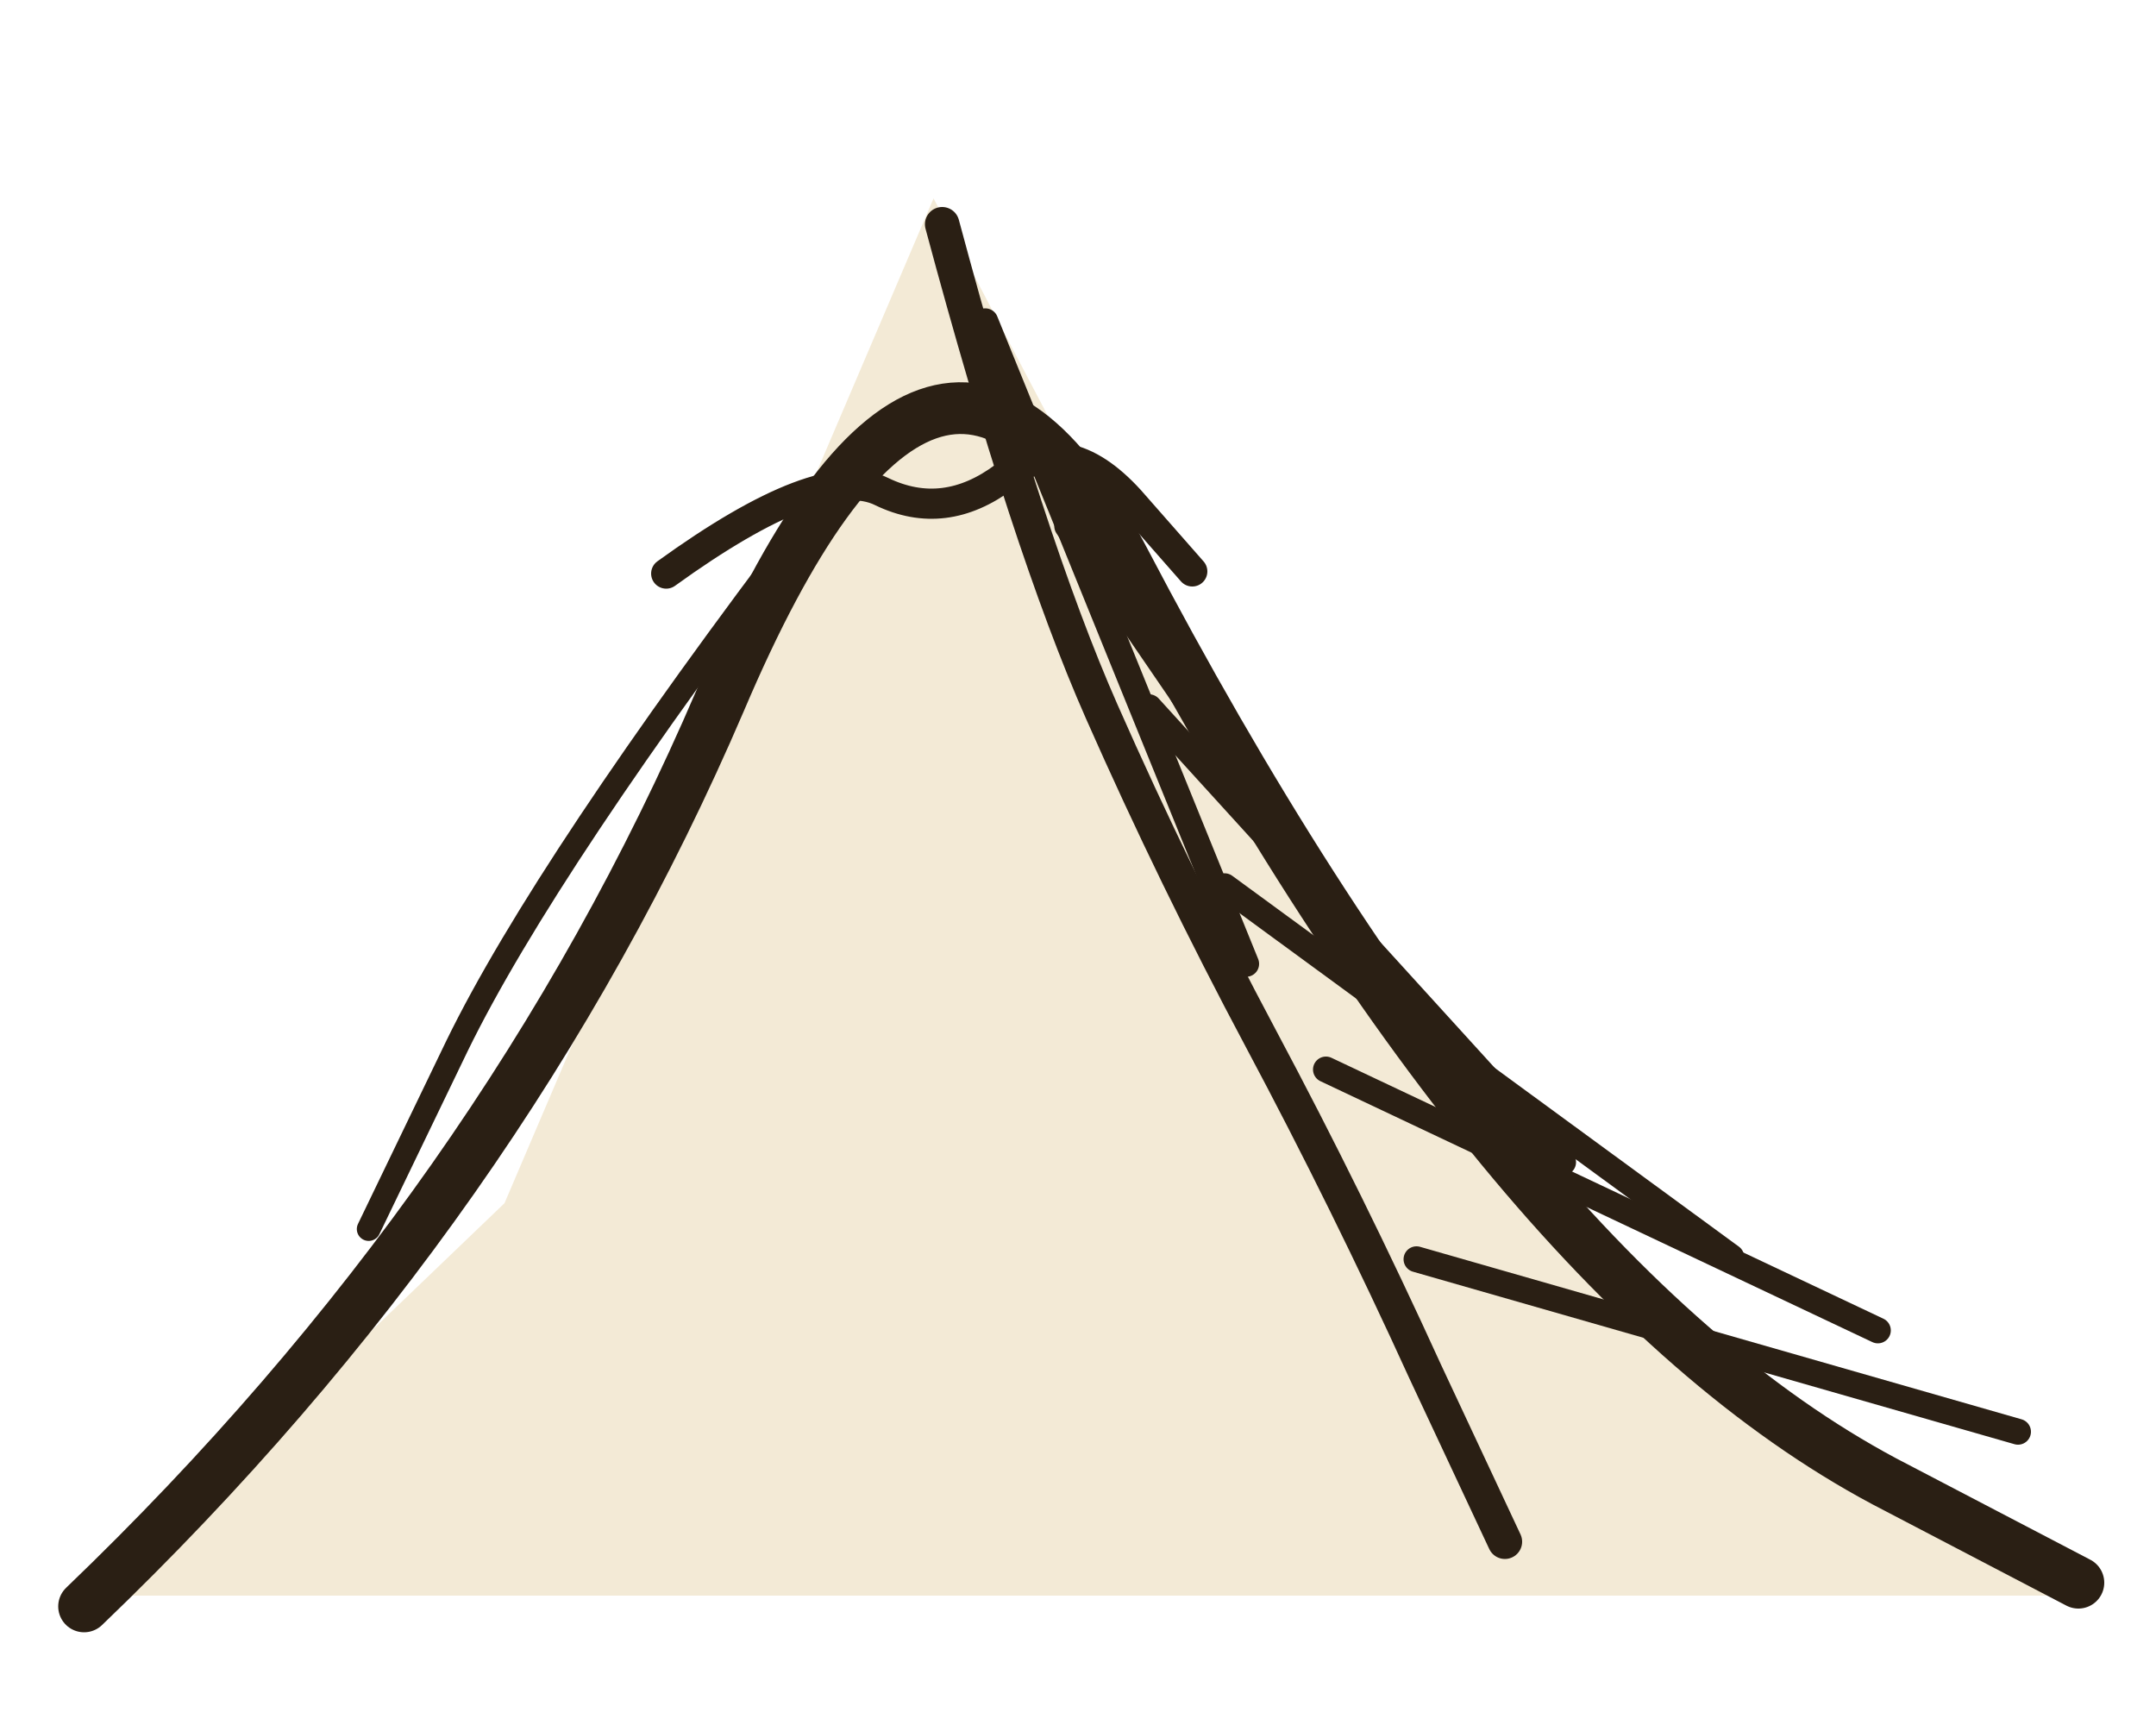
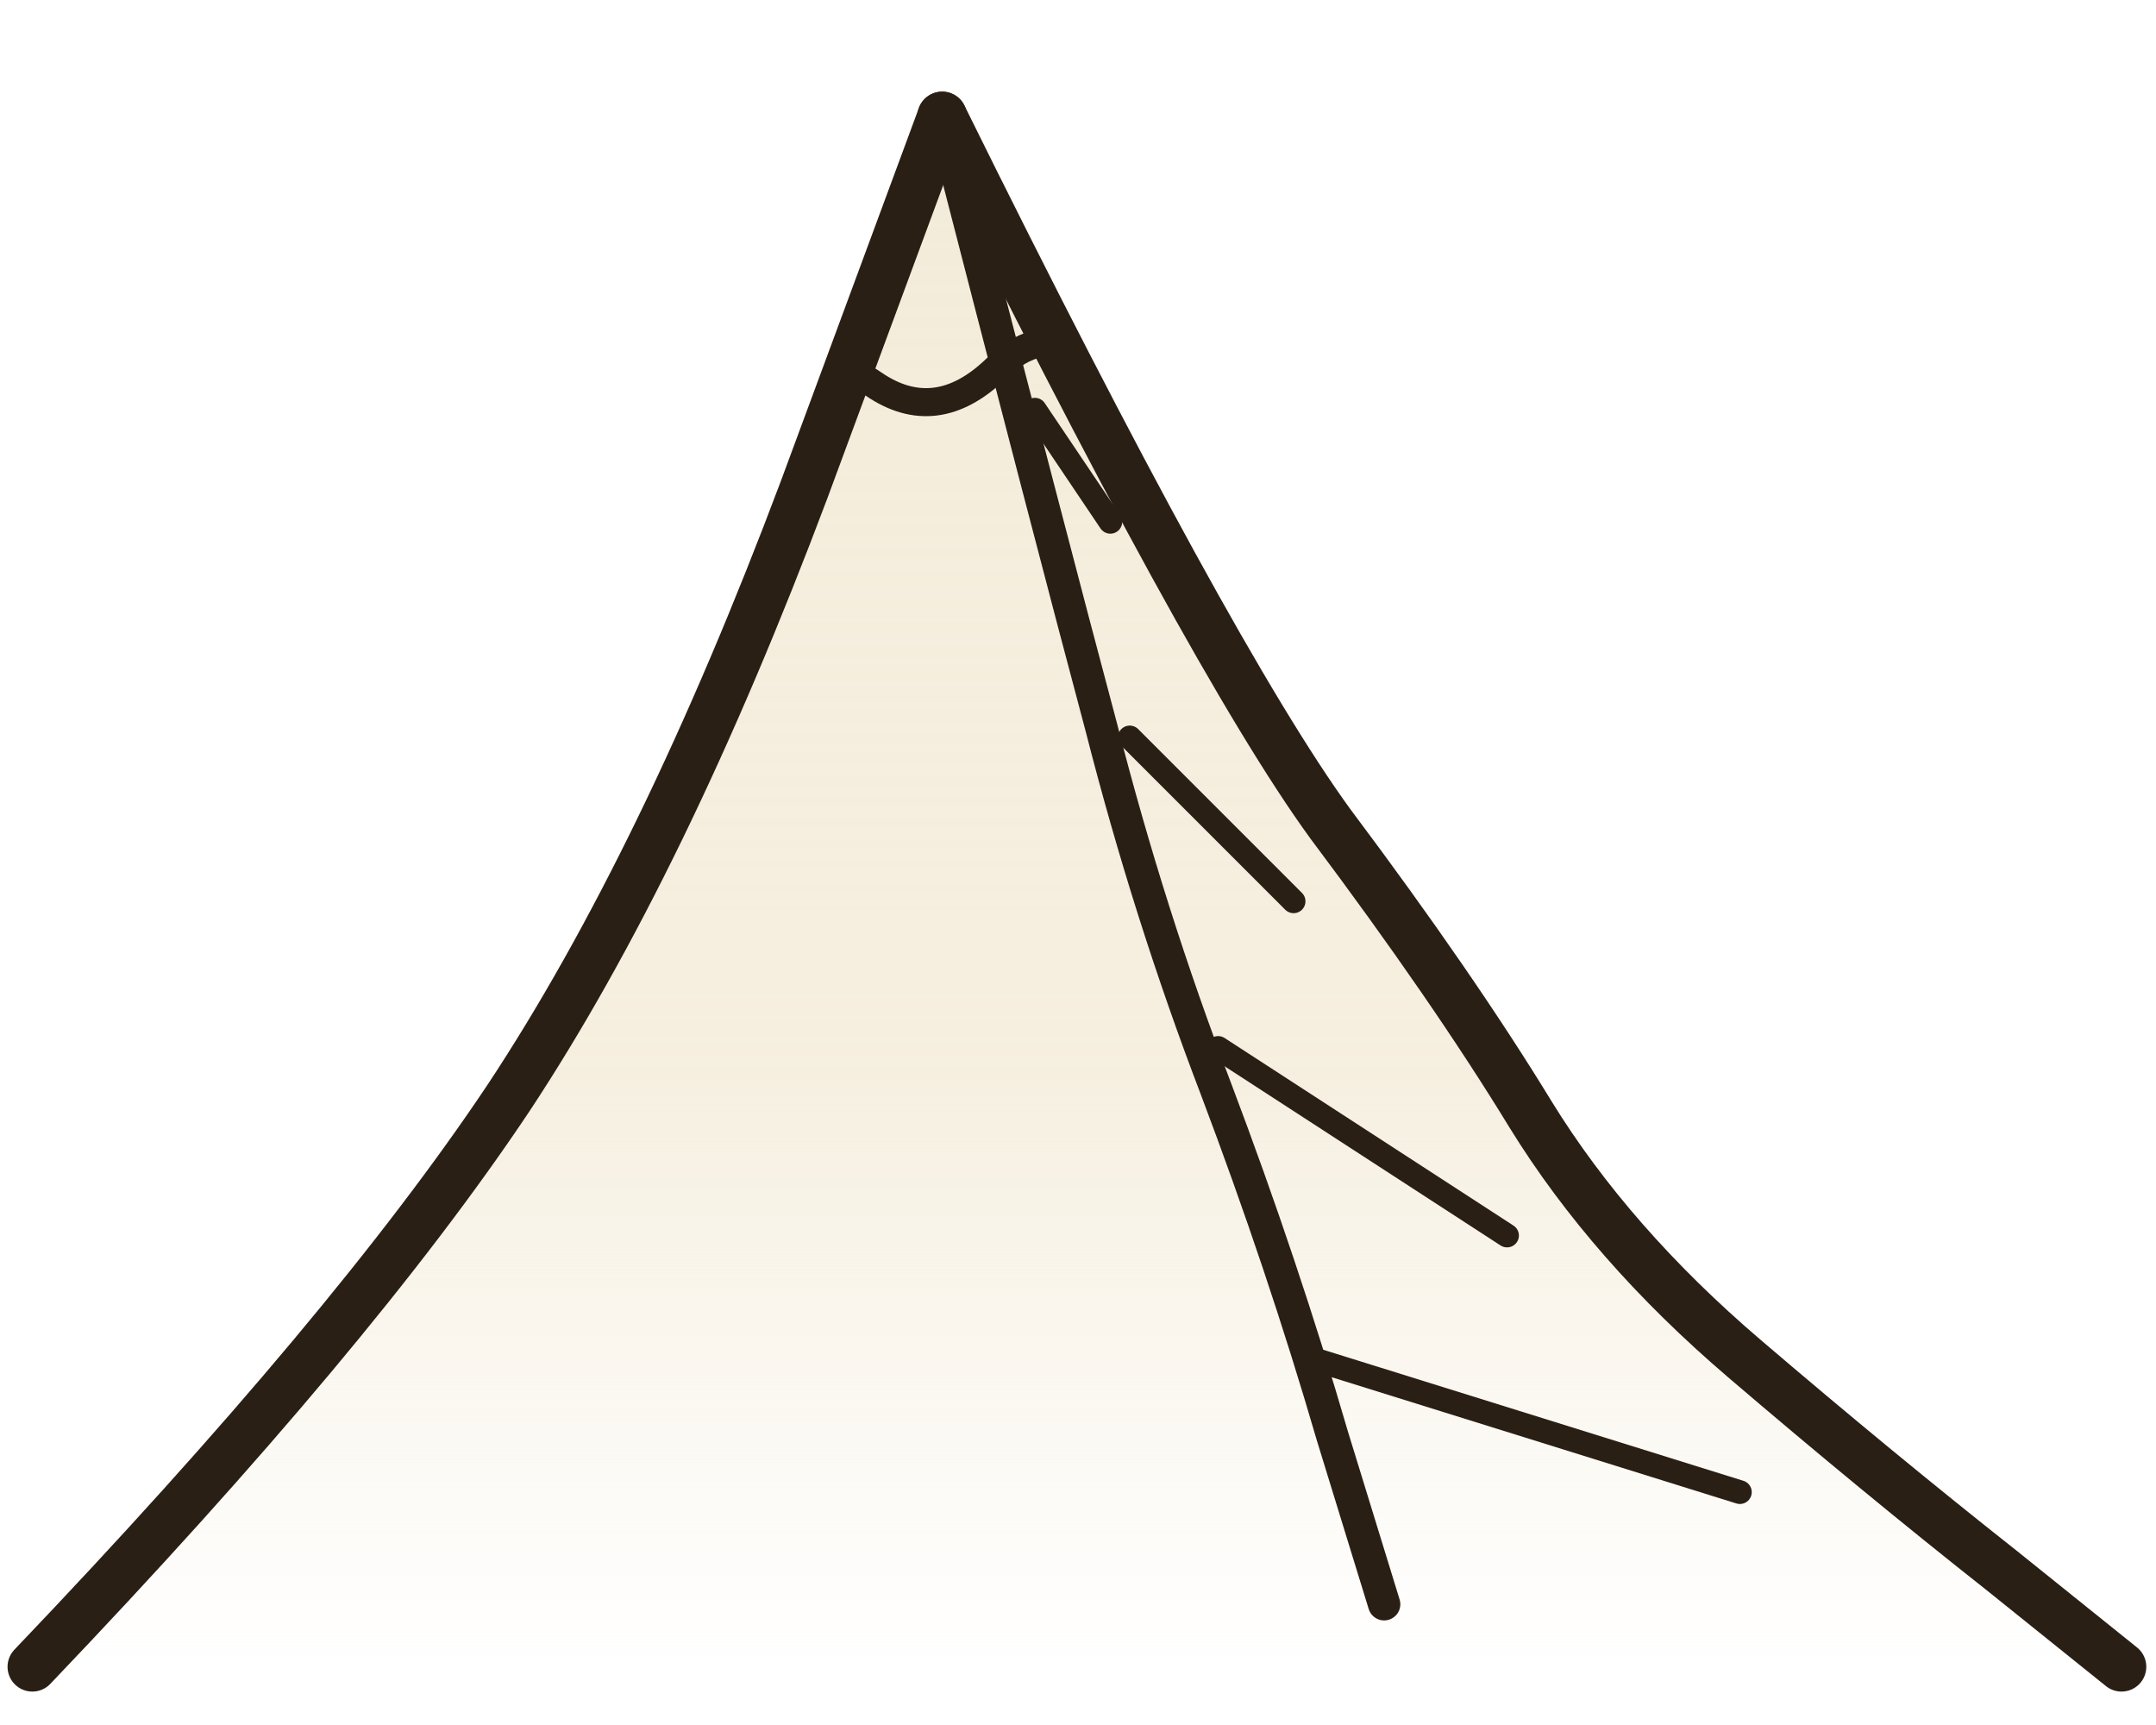
<svg xmlns="http://www.w3.org/2000/svg" viewBox="0 0 100 80" width="100" height="80">
-   <path d="M 3.9 74.5 L 23.4 55.8 L 43.3 9.2 L 60.8 42.5 L 78.4 63.9 L 96.4 73.4 L 96.0 74.0 L 4.0 74.0 Z" fill="#f3ead6" stroke="none" stroke-width="0" stroke-linecap="round" stroke-linejoin="round" />
-   <path d="M 3.9 74.5 Q 23.4 55.8 33.4 32.5 Q 43.3 9.2 52.1 25.9 Q 60.8 42.5 69.6 53.2 Q 78.4 63.9 87.4 68.7 L 96.4 73.4" fill="none" stroke="#2a1f14" stroke-width="2.4" stroke-linecap="round" stroke-linejoin="round" />
-   <path d="M 43.7 10.4 Q 47.7 25.3 51.1 33.0 Q 54.5 40.7 58.5 48.2 Q 62.5 55.7 66.1 63.6 L 69.8 71.5" fill="none" stroke="#2a1f14" stroke-width="1.6" stroke-linecap="round" stroke-linejoin="round" />
-   <path d="M 45.7 14.9 L 57.8 44.7" fill="none" stroke="#2a1f14" stroke-width="1.2" stroke-linecap="round" stroke-linejoin="round" />
-   <path d="M 49.5 24.4 L 66.0 48.5" fill="none" stroke="#2a1f14" stroke-width="1.2" stroke-linecap="round" stroke-linejoin="round" />
-   <path d="M 53.3 32.8 L 72.5 53.9" fill="none" stroke="#2a1f14" stroke-width="1.2" stroke-linecap="round" stroke-linejoin="round" />
-   <path d="M 56.8 41.1 L 80.3 58.3" fill="none" stroke="#2a1f14" stroke-width="1.2" stroke-linecap="round" stroke-linejoin="round" />
-   <path d="M 61.5 49.6 L 87.1 61.7" fill="none" stroke="#2a1f14" stroke-width="1.2" stroke-linecap="round" stroke-linejoin="round" />
-   <path d="M 65.7 58.4 L 93.6 66.4" fill="none" stroke="#2a1f14" stroke-width="1.2" stroke-linecap="round" stroke-linejoin="round" />
-   <path d="M 37.6 23.9 Q 25.3 40.1 21.2 48.5 L 17.1 57.0" fill="none" stroke="#2a1f14" stroke-width="1.1" stroke-linecap="round" stroke-linejoin="round" />
-   <path d="M 30.9 26.6 Q 38.1 21.4 40.9 22.8 Q 43.8 24.2 46.6 22.1 Q 49.4 19.9 52.4 23.2 L 55.3 26.5" fill="none" stroke="#2a1f14" stroke-width="1.4" stroke-linecap="round" stroke-linejoin="round" />
+   <defs>
+     <linearGradient id="g201" gradientUnits="userSpaceOnUse" x1="0" y1="5.4" x2="0" y2="77.0">
+       <stop offset="0" stop-color="#f3ead6" stop-opacity="0.92" />
+       <stop offset="0.62" stop-color="#f3ead6" stop-opacity="0.74" />
+       <stop offset="1" stop-color="#f3ead6" stop-opacity="0" />
+     </linearGradient>
+     <clipPath id="c201">
+       <path d="M 1.5 77.3 L 16.4 61.7 L 30.8 40.0 L 43.7 5.4 L 56.1 30.5 L 67.4 45.8 L 74.7 57.7 L 87.1 68.3 L 98.4 77.3 Z" />
+     </clipPath>
+   </defs>
+   <path d="M 1.5 77.3 L 16.4 61.7 L 30.8 40.0 L 43.7 5.4 L 56.1 30.5 L 67.4 45.8 L 74.7 57.7 L 87.1 68.3 L 98.4 77.3 Z" fill="url(#g201)" stroke="none" />
+   <g clip-path="url(#c201)">
+     <path d="M 43.7 5.4 Q 48.8 25.2 51.1 33.8 Q 53.3 42.4 56.4 50.5 Q 59.5 58.7 61.8 66.6 L 64.2 74.4" fill="none" stroke="#2a1f14" stroke-width="1.5" stroke-linecap="round" stroke-linejoin="round" />
+     <path d="M 48.0 19.0 L 51.5 24.2" fill="none" stroke="#2a1f14" stroke-width="1.1" stroke-linecap="round" stroke-linejoin="round" />
+     <path d="M 52.4 34.2 L 60.0 41.8" fill="none" stroke="#2a1f14" stroke-width="1.1" stroke-linecap="round" stroke-linejoin="round" />
+     <path d="M 56.5 48.6 L 69.9 57.3" fill="none" stroke="#2a1f14" stroke-width="1.1" stroke-linecap="round" stroke-linejoin="round" />
+     <path d="M 60.5 62.9 L 80.7 69.2" fill="none" stroke="#2a1f14" stroke-width="1.1" stroke-linecap="round" stroke-linejoin="round" />
+     <path d="M 36.1 19.4 Q 28.9 30.5 25.8 36.6 L 22.8 42.7" fill="none" stroke="#2a1f14" stroke-width="1.0" stroke-linecap="round" stroke-linejoin="round" />
+     <path d="M 31.5 20.9 Q 37.7 15.8 40.5 17.8 Q 43.4 19.8 46.2 17.1 Q 49.0 14.4 51.5 17.7 L 54.0 21.0" fill="none" stroke="#2a1f14" stroke-width="1.3" stroke-linecap="round" stroke-linejoin="round" />
+   </g>
+   <path d="M 1.5 77.3 Q 16.4 61.7 23.6 50.9 Q 30.8 40.0 37.3 22.7 L 43.7 5.4" fill="none" stroke="#2a1f14" stroke-width="2.3" stroke-linecap="round" stroke-linejoin="round" />
+   <path d="M 43.7 5.4 Q 56.1 30.5 61.7 38.2 Q 67.4 45.8 71.0 51.7 Q 74.7 57.7 80.9 63.0 Q 87.1 68.3 92.8 72.8 L 98.4 77.3" fill="none" stroke="#2a1f14" stroke-width="2.3" stroke-linecap="round" stroke-linejoin="round" />
</svg>
